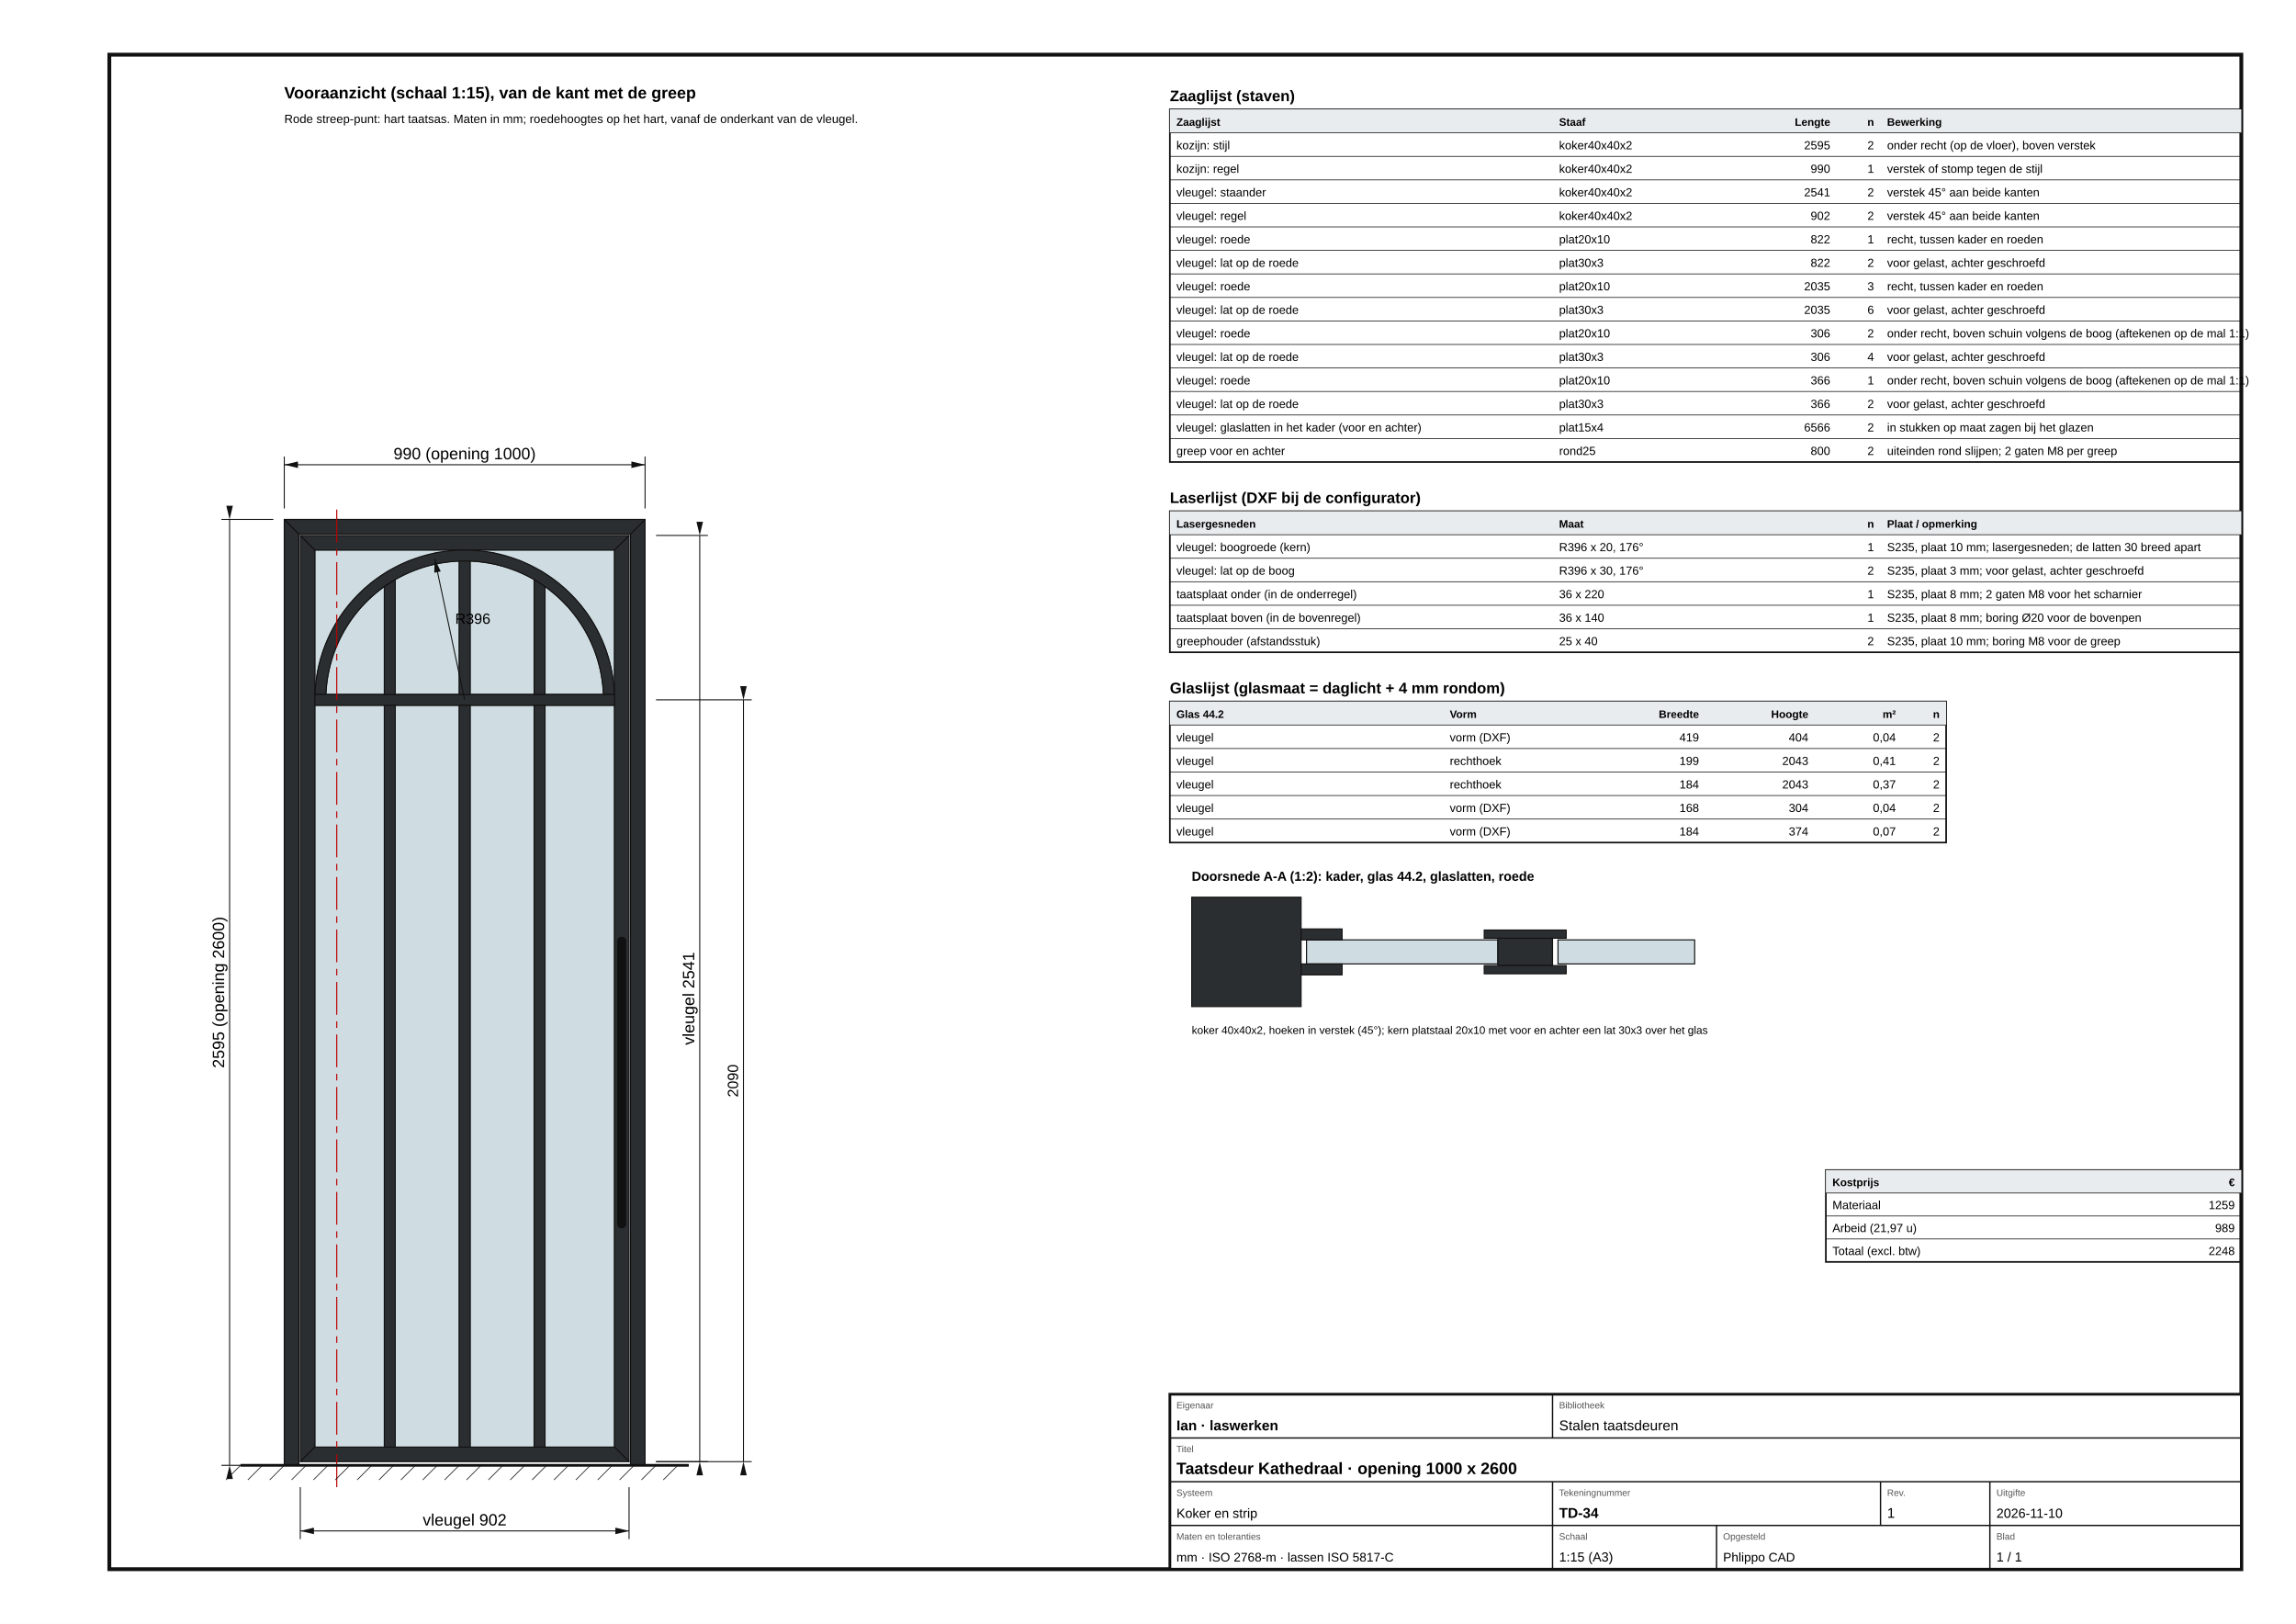
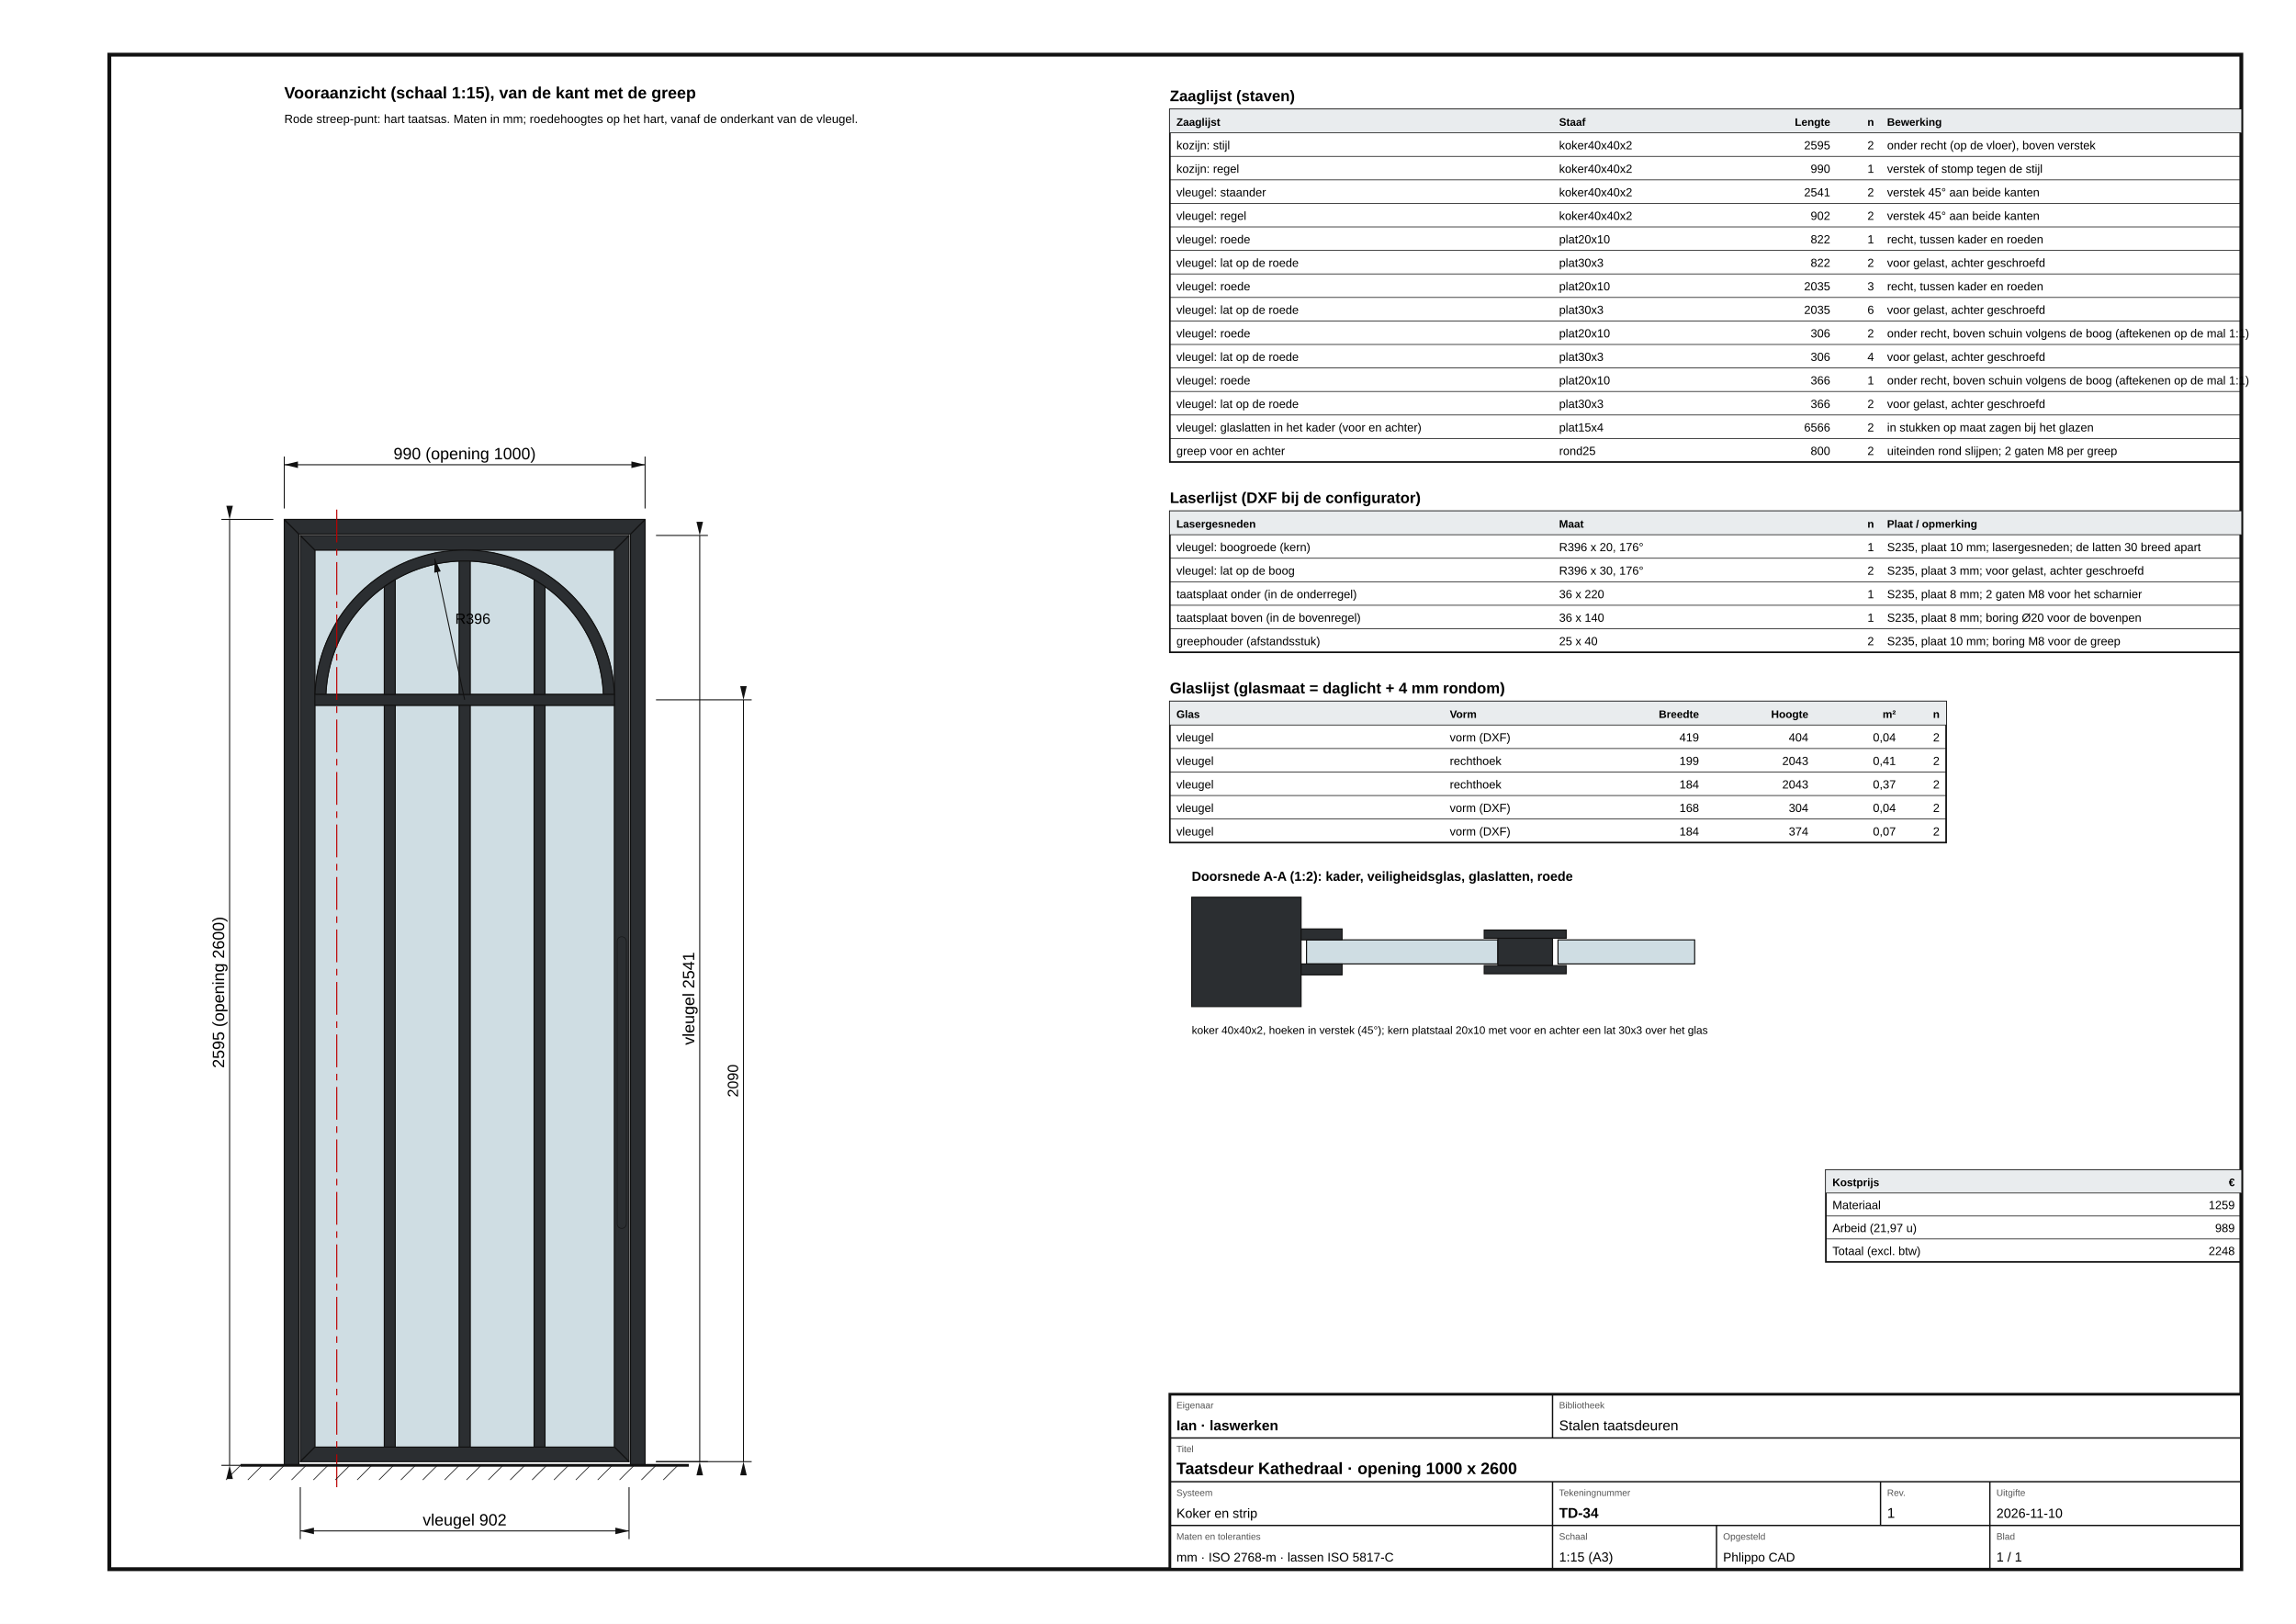
<svg xmlns="http://www.w3.org/2000/svg" viewBox="0 0 420 297" width="420mm" height="297mm" font-family="Arial, Helvetica, sans-serif">
  <rect width="420" height="297" fill="#fff" />
  <rect x="20" y="10" width="390" height="277" fill="none" stroke="#111" stroke-width="0.7" />
  <polygon points="57.6,127 57.62,126.99 57.89,124.01 57.91,123.9 57.93,123.77 57.95,123.64 57.97,123.5 58,123.34 58.03,123.18 58.06,123.01 58.09,122.83 58.13,122.63 58.18,122.41 58.23,122.18 58.28,121.93 58.35,121.65 58.42,121.35 58.5,121.03 58.6,120.67 58.71,120.27 58.85,119.83 59.01,119.34 59.2,118.78 59.43,118.16 59.71,117.46 60.06,116.66 60.49,115.75 61.05,114.69 61.76,113.48 62.7,112.07 63.95,110.46 65.63,108.63 67.88,106.6 70.9,104.5 74.82,102.56 79.63,101.13 85,100.6 57.6,100.6" fill="#cfdde3" stroke="#111" stroke-width="0.15" stroke-linejoin="round" />
  <polygon points="85,100.6 90.37,101.13 95.18,102.56 99.1,104.5 102.12,106.6 104.37,108.63 106.05,110.46 107.3,112.07 108.24,113.48 108.95,114.69 109.51,115.75 109.94,116.66 110.29,117.46 110.57,118.16 110.8,118.78 110.99,119.34 111.15,119.83 111.29,120.27 111.4,120.67 111.5,121.03 111.58,121.35 111.65,121.65 111.72,121.93 111.77,122.18 111.82,122.41 111.87,122.63 111.91,122.83 111.94,123.01 111.97,123.18 112,123.34 112.03,123.5 112.05,123.64 112.07,123.77 112.09,123.9 112.11,124.01 112.38,126.99 112.4,127 112.4,100.6" fill="#cfdde3" stroke="#111" stroke-width="0.15" stroke-linejoin="round" />
  <polygon points="57.6,264.67 70.3,264.67 70.3,129 57.6,129" fill="#cfdde3" stroke="#111" stroke-width="0.15" stroke-linejoin="round" />
  <polygon points="72.3,264.67 84,264.67 84,129 72.3,129" fill="#cfdde3" stroke="#111" stroke-width="0.15" stroke-linejoin="round" />
  <polygon points="86,264.67 97.7,264.67 97.7,129 86,129" fill="#cfdde3" stroke="#111" stroke-width="0.15" stroke-linejoin="round" />
  <polygon points="99.7,264.67 112.4,264.67 112.4,129 99.7,129" fill="#cfdde3" stroke="#111" stroke-width="0.15" stroke-linejoin="round" />
  <polygon points="68,109.12 67.52,109.58 67.04,110.04 66.58,110.52 66.12,111 65.69,111.5 65.26,112.02 64.85,112.54 64.45,113.07 64.07,113.61 63.7,114.17 63.34,114.73 63,115.3 62.68,115.88 62.37,116.47 62.07,117.07 61.8,117.67 61.53,118.28 61.29,118.9 61.06,119.52 60.84,120.15 60.65,120.79 60.47,121.43 60.3,122.07 60.16,122.72 60.03,123.37 59.91,124.03 59.82,124.68 59.74,125.34 59.68,126.01 59.63,126.67 59.62,127 70.3,127 70.3,107.29 70.07,107.45 69.54,107.85 69.02,108.26 68.5,108.69" fill="#cfdde3" stroke="#111" stroke-width="0.15" stroke-linejoin="round" />
  <polygon points="82.34,102.74 81.68,102.82 81.03,102.91 80.37,103.03 79.72,103.16 79.07,103.3 78.43,103.47 77.79,103.65 77.15,103.84 76.52,104.06 75.9,104.29 75.28,104.53 74.67,104.8 74.07,105.07 73.47,105.37 72.88,105.68 72.3,106 72.3,127 84,127 84,102.62 83.67,102.63 83.01,102.68" fill="#cfdde3" stroke="#111" stroke-width="0.15" stroke-linejoin="round" />
  <polygon points="87.66,102.74 86.99,102.68 86.33,102.63 86,102.62 86,127 97.7,127 97.7,106 97.7,106 97.12,105.68 96.53,105.37 95.93,105.07 95.33,104.8 94.72,104.53 94.1,104.29 93.48,104.06 92.85,103.84 92.21,103.65 91.57,103.47 90.93,103.3 90.28,103.16 89.63,103.03 88.97,102.91 88.32,102.82" fill="#cfdde3" stroke="#111" stroke-width="0.15" stroke-linejoin="round" />
  <polygon points="109.16,120.15 108.94,119.52 108.71,118.9 108.47,118.28 108.2,117.67 107.93,117.07 107.63,116.47 107.32,115.88 107,115.3 106.66,114.73 106.3,114.17 105.93,113.61 105.55,113.07 105.15,112.54 104.74,112.02 104.31,111.5 103.88,111 103.42,110.52 102.96,110.04 102.48,109.58 102,109.12 101.5,108.69 100.98,108.26 100.46,107.85 99.93,107.45 99.7,107.29 99.7,127 110.38,127 110.37,126.67 110.32,126.01 110.26,125.34 110.18,124.68 110.09,124.03 109.97,123.37 109.84,122.72 109.7,122.07 109.53,121.43 109.35,120.79" fill="#cfdde3" stroke="#111" stroke-width="0.15" stroke-linejoin="round" />
  <polygon points="52,268 52,95 54.67,97.67 54.67,268" fill="#2b2e31" stroke="#111" stroke-width="0.2" stroke-linejoin="round" />
  <polygon points="115.33,268 115.33,97.67 118,95 118,268" fill="#2b2e31" stroke="#111" stroke-width="0.2" stroke-linejoin="round" />
  <polygon points="52,95 118,95 115.33,97.67 54.67,97.67" fill="#2b2e31" stroke="#111" stroke-width="0.2" stroke-linejoin="round" />
  <polygon points="54.93,267.33 54.93,97.93 57.6,100.6 57.6,264.67" fill="#2b2e31" stroke="#111" stroke-width="0.2" stroke-linejoin="round" />
  <polygon points="112.4,264.67 112.4,100.6 115.07,97.93 115.07,267.33" fill="#2b2e31" stroke="#111" stroke-width="0.2" stroke-linejoin="round" />
  <polygon points="57.6,264.67 112.4,264.67 115.07,267.33 54.93,267.33" fill="#2b2e31" stroke="#111" stroke-width="0.2" stroke-linejoin="round" />
  <polygon points="54.93,97.93 115.07,97.93 112.4,100.6 57.6,100.6" fill="#2b2e31" stroke="#111" stroke-width="0.2" stroke-linejoin="round" />
  <polygon points="112.38,126.96 112.33,126.01 112.24,125.06 112.12,124.11 111.97,123.17 111.79,122.23 111.57,121.3 111.32,120.38 111.04,119.47 110.73,118.57 110.38,117.68 110.01,116.8 109.6,115.94 109.17,115.09 108.7,114.25 108.21,113.43 107.69,112.64 107.14,111.85 106.56,111.09 105.96,110.35 105.33,109.63 104.68,108.94 104,108.26 103.31,107.61 102.58,106.99 101.84,106.39 101.08,105.81 100.3,105.27 99.49,104.75 98.68,104.26 97.84,103.8 96.99,103.36 96.12,102.96 95.25,102.59 94.35,102.25 93.45,101.94 92.54,101.66 91.62,101.41 90.69,101.2 89.75,101.01 88.81,100.87 87.86,100.75 86.91,100.67 85.95,100.62 85,100.6 84.05,100.62 83.09,100.67 82.14,100.75 81.19,100.87 80.25,101.01 79.31,101.2 78.38,101.41 77.46,101.66 76.55,101.94 75.65,102.25 74.75,102.59 73.88,102.96 73.01,103.36 72.16,103.8 71.32,104.26 70.51,104.75 69.7,105.27 68.92,105.81 68.16,106.39 67.42,106.99 66.69,107.61 66,108.26 65.32,108.94 64.67,109.63 64.04,110.35 63.44,111.09 62.86,111.85 62.31,112.64 61.79,113.43 61.3,114.25 60.83,115.09 60.4,115.94 59.99,116.8 59.62,117.68 59.27,118.57 58.96,119.47 58.68,120.38 58.43,121.3 58.21,122.23 58.03,123.17 57.88,124.11 57.76,125.06 57.67,126.01 57.62,126.96 59.62,127.04 59.67,126.15 59.75,125.27 59.86,124.4 60,123.52 60.17,122.65 60.37,121.79 60.6,120.94 60.86,120.09 61.15,119.26 61.47,118.43 61.82,117.62 62.19,116.82 62.6,116.03 63.03,115.26 63.49,114.5 63.97,113.76 64.48,113.03 65.01,112.33 65.57,111.64 66.15,110.97 66.76,110.33 67.38,109.7 68.03,109.1 68.7,108.52 69.39,107.96 70.1,107.43 70.82,106.93 71.56,106.44 72.32,105.99 73.1,105.56 73.89,105.16 74.69,104.79 75.5,104.44 76.33,104.13 77.17,103.84 78.01,103.58 78.87,103.35 79.73,103.15 80.6,102.98 81.47,102.85 82.35,102.74 83.23,102.66 84.12,102.62 85,102.6 85.88,102.62 86.77,102.66 87.65,102.74 88.53,102.85 89.4,102.98 90.27,103.15 91.13,103.35 91.99,103.58 92.83,103.84 93.67,104.13 94.5,104.44 95.31,104.79 96.11,105.16 96.9,105.56 97.68,105.99 98.44,106.44 99.18,106.93 99.9,107.43 100.61,107.96 101.3,108.52 101.97,109.1 102.62,109.7 103.24,110.33 103.85,110.97 104.43,111.64 104.99,112.33 105.52,113.03 106.03,113.76 106.51,114.5 106.97,115.26 107.4,116.03 107.81,116.82 108.18,117.62 108.53,118.43 108.85,119.26 109.14,120.09 109.4,120.94 109.63,121.79 109.83,122.65 110,123.52 110.14,124.4 110.25,125.27 110.33,126.15 110.38,127.04" fill="#2b2e31" stroke="#111" stroke-width="0.2" stroke-linejoin="round" />
  <polygon points="57.6,127 112.4,127 112.4,129 57.6,129" fill="#2b2e31" stroke="#111" stroke-width="0.2" stroke-linejoin="round" />
  <polygon points="70.3,264.67 70.3,129 72.3,129 72.3,264.67" fill="#2b2e31" stroke="#111" stroke-width="0.2" stroke-linejoin="round" />
  <polygon points="84,264.67 84,129 86,129 86,264.67" fill="#2b2e31" stroke="#111" stroke-width="0.2" stroke-linejoin="round" />
  <polygon points="97.7,264.67 97.7,129 99.7,129 99.7,264.67" fill="#2b2e31" stroke="#111" stroke-width="0.2" stroke-linejoin="round" />
  <polygon points="70.3,127 70.3,107.29 72.3,106 72.3,127" fill="#2b2e31" stroke="#111" stroke-width="0.2" stroke-linejoin="round" />
  <polygon points="84,127 84,102.62 86,102.62 86,127" fill="#2b2e31" stroke="#111" stroke-width="0.2" stroke-linejoin="round" />
  <polygon points="97.7,127 97.7,106 99.7,107.29 99.7,127" fill="#2b2e31" stroke="#111" stroke-width="0.2" stroke-linejoin="round" />
  <line x1="61.6" y1="272" x2="61.6" y2="92.6" stroke="#b00" stroke-width="0.2" stroke-dasharray="6 1.2 1.2 1.2" />
-   <rect x="112.9" y="171.33" width="1.67" height="53.33" rx="0.8" fill="#111" stroke="none" />
+   <rect x="112.9" y="171.33" width="1.67" height="53.33" rx="0.8" fill="#2b2e31" stroke="#111" stroke-width="0.1" />
  <line x1="44" y1="268" x2="126" y2="268" stroke="#111" stroke-width="0.5" />
  <line x1="44" y1="268" x2="41.33" y2="270.67" stroke="#111" stroke-width="0.13" />
  <line x1="48" y1="268" x2="45.33" y2="270.67" stroke="#111" stroke-width="0.13" />
  <line x1="52" y1="268" x2="49.33" y2="270.67" stroke="#111" stroke-width="0.13" />
  <line x1="56" y1="268" x2="53.33" y2="270.67" stroke="#111" stroke-width="0.13" />
  <line x1="60" y1="268" x2="57.33" y2="270.67" stroke="#111" stroke-width="0.13" />
  <line x1="64" y1="268" x2="61.33" y2="270.67" stroke="#111" stroke-width="0.13" />
  <line x1="68" y1="268" x2="65.33" y2="270.67" stroke="#111" stroke-width="0.13" />
  <line x1="72" y1="268" x2="69.33" y2="270.67" stroke="#111" stroke-width="0.13" />
  <line x1="76" y1="268" x2="73.33" y2="270.67" stroke="#111" stroke-width="0.13" />
  <line x1="80" y1="268" x2="77.33" y2="270.67" stroke="#111" stroke-width="0.13" />
  <line x1="84" y1="268" x2="81.33" y2="270.67" stroke="#111" stroke-width="0.13" />
  <line x1="88" y1="268" x2="85.33" y2="270.67" stroke="#111" stroke-width="0.13" />
  <line x1="92" y1="268" x2="89.33" y2="270.67" stroke="#111" stroke-width="0.13" />
  <line x1="96" y1="268" x2="93.33" y2="270.67" stroke="#111" stroke-width="0.13" />
  <line x1="100" y1="268" x2="97.33" y2="270.67" stroke="#111" stroke-width="0.13" />
  <line x1="104" y1="268" x2="101.33" y2="270.67" stroke="#111" stroke-width="0.13" />
  <line x1="108" y1="268" x2="105.33" y2="270.67" stroke="#111" stroke-width="0.13" />
  <line x1="112" y1="268" x2="109.33" y2="270.67" stroke="#111" stroke-width="0.13" />
  <line x1="116" y1="268" x2="113.33" y2="270.67" stroke="#111" stroke-width="0.13" />
  <line x1="120" y1="268" x2="117.33" y2="270.67" stroke="#111" stroke-width="0.13" />
  <line x1="124" y1="268" x2="121.33" y2="270.67" stroke="#111" stroke-width="0.13" />
  <line x1="52" y1="93" x2="52" y2="83.5" stroke="#111" stroke-width="0.18" />
  <line x1="118" y1="93" x2="118" y2="83.5" stroke="#111" stroke-width="0.18" />
  <line x1="52" y1="85" x2="118" y2="85" stroke="#111" stroke-width="0.18" />
  <polygon points="52,85 54.5,85.6 54.5,84.4" fill="#111" />
  <polygon points="118,85 115.5,84.4 115.5,85.6" fill="#111" />
  <text x="85" y="84" font-size="3" text-anchor="middle">990 (opening 1000)</text>
  <line x1="50" y1="268" x2="40.5" y2="268" stroke="#111" stroke-width="0.18" />
  <line x1="50" y1="95" x2="40.5" y2="95" stroke="#111" stroke-width="0.18" />
  <line x1="42" y1="268" x2="42" y2="95" stroke="#111" stroke-width="0.18" />
  <polygon points="42,268 41.4,270.5 42.6,270.5" fill="#111" />
  <polygon points="42,95 42.6,92.5 41.4,92.5" fill="#111" />
  <text x="41" y="181.5" font-size="3" text-anchor="middle" transform="rotate(-90 41 181.5)">2595 (opening 2600)</text>
  <line x1="54.93" y1="272" x2="54.93" y2="281.5" stroke="#111" stroke-width="0.18" />
  <line x1="115.07" y1="272" x2="115.07" y2="281.5" stroke="#111" stroke-width="0.18" />
  <line x1="54.93" y1="280" x2="115.07" y2="280" stroke="#111" stroke-width="0.18" />
  <polygon points="54.93,280 57.43,280.6 57.43,279.4" fill="#111" />
  <polygon points="115.07,280 112.57,279.4 112.57,280.6" fill="#111" />
  <text x="85" y="279" font-size="3" text-anchor="middle">vleugel 902</text>
  <line x1="120" y1="267.33" x2="129.5" y2="267.33" stroke="#111" stroke-width="0.18" />
  <line x1="120" y1="97.93" x2="129.5" y2="97.93" stroke="#111" stroke-width="0.18" />
  <line x1="128" y1="267.33" x2="128" y2="97.93" stroke="#111" stroke-width="0.18" />
  <polygon points="128,267.33 127.4,269.83 128.6,269.83" fill="#111" />
  <polygon points="128,97.93 128.6,95.43 127.4,95.43" fill="#111" />
  <text x="127" y="182.63" font-size="3" text-anchor="middle" transform="rotate(-90 127 182.63)">vleugel 2541</text>
  <line x1="120" y1="267.33" x2="137.5" y2="267.33" stroke="#111" stroke-width="0.18" />
  <line x1="120" y1="128" x2="137.5" y2="128" stroke="#111" stroke-width="0.18" />
  <line x1="136" y1="267.33" x2="136" y2="128" stroke="#111" stroke-width="0.18" />
  <polygon points="136,267.33 135.4,269.83 136.6,269.83" fill="#111" />
  <polygon points="136,128 136.6,125.5 135.4,125.5" fill="#111" />
  <text x="135" y="197.67" font-size="2.7" text-anchor="middle" transform="rotate(-90 135 197.67)">2090</text>
  <line x1="85" y1="128" x2="79.51" y2="102.18" stroke="#111" stroke-width="0.18" />
  <polygon points="79.51,102.18 79.44,104.75 80.62,104.5" fill="#111" />
  <text x="83.26" y="114.09" font-size="2.7">R396</text>
  <text x="52" y="18" font-size="3" font-weight="700">Vooraanzicht (schaal 1:15), van de kant met de greep</text>
  <text x="52" y="22.5" font-size="2.2">Rode streep-punt: hart taatsas. Maten in mm; roedehoogtes op het hart, vanaf de onderkant van de vleugel.</text>
  <text x="214" y="18.5" font-size="2.8" font-weight="700">Zaaglijst (staven)</text>
  <rect x="214" y="20" width="196" height="64.5" fill="none" stroke="#111" stroke-width="0.3" />
  <rect x="214" y="20" width="196" height="4.3" fill="#e9ecee" stroke="none" />
  <text x="215.2" y="23.01" font-size="1.978" font-weight="700">Zaaglijst</text>
  <text x="285.2" y="23.01" font-size="1.978" font-weight="700">Staaf</text>
  <text x="334.8" y="23.01" font-size="1.978" text-anchor="end" font-weight="700">Lengte</text>
  <text x="342.8" y="23.01" font-size="1.978" text-anchor="end" font-weight="700">n</text>
  <text x="345.2" y="23.01" font-size="1.978" font-weight="700">Bewerking</text>
  <line x1="214" y1="24.3" x2="410" y2="24.3" stroke="#111" stroke-width="0.13" />
  <text x="215.2" y="27.31" font-size="2.15">kozijn: stijl</text>
  <text x="285.2" y="27.31" font-size="2.15">koker40x40x2</text>
  <text x="334.8" y="27.31" font-size="2.15" text-anchor="end">2595</text>
  <text x="342.8" y="27.31" font-size="2.15" text-anchor="end">2</text>
  <text x="345.2" y="27.31" font-size="2.15">onder recht (op de vloer), boven verstek</text>
  <line x1="214" y1="28.6" x2="410" y2="28.6" stroke="#111" stroke-width="0.13" />
  <text x="215.2" y="31.61" font-size="2.15">kozijn: regel</text>
  <text x="285.2" y="31.61" font-size="2.15">koker40x40x2</text>
  <text x="334.8" y="31.61" font-size="2.15" text-anchor="end">990</text>
  <text x="342.8" y="31.61" font-size="2.15" text-anchor="end">1</text>
  <text x="345.2" y="31.61" font-size="2.15">verstek of stomp tegen de stijl</text>
  <line x1="214" y1="32.9" x2="410" y2="32.9" stroke="#111" stroke-width="0.13" />
  <text x="215.2" y="35.91" font-size="2.15">vleugel: staander</text>
  <text x="285.2" y="35.91" font-size="2.15">koker40x40x2</text>
  <text x="334.8" y="35.91" font-size="2.15" text-anchor="end">2541</text>
  <text x="342.8" y="35.91" font-size="2.15" text-anchor="end">2</text>
  <text x="345.2" y="35.91" font-size="2.15">verstek 45° aan beide kanten</text>
  <line x1="214" y1="37.2" x2="410" y2="37.2" stroke="#111" stroke-width="0.13" />
  <text x="215.2" y="40.21" font-size="2.15">vleugel: regel</text>
  <text x="285.2" y="40.21" font-size="2.15">koker40x40x2</text>
  <text x="334.8" y="40.21" font-size="2.15" text-anchor="end">902</text>
  <text x="342.8" y="40.21" font-size="2.15" text-anchor="end">2</text>
  <text x="345.2" y="40.21" font-size="2.15">verstek 45° aan beide kanten</text>
  <line x1="214" y1="41.5" x2="410" y2="41.5" stroke="#111" stroke-width="0.13" />
  <text x="215.2" y="44.51" font-size="2.15">vleugel: roede</text>
  <text x="285.2" y="44.51" font-size="2.15">plat20x10</text>
  <text x="334.8" y="44.51" font-size="2.15" text-anchor="end">822</text>
  <text x="342.8" y="44.51" font-size="2.15" text-anchor="end">1</text>
  <text x="345.2" y="44.51" font-size="2.15">recht, tussen kader en roeden</text>
  <line x1="214" y1="45.8" x2="410" y2="45.8" stroke="#111" stroke-width="0.13" />
  <text x="215.2" y="48.81" font-size="2.15">vleugel: lat op de roede</text>
  <text x="285.2" y="48.81" font-size="2.15">plat30x3</text>
  <text x="334.8" y="48.81" font-size="2.15" text-anchor="end">822</text>
  <text x="342.8" y="48.81" font-size="2.15" text-anchor="end">2</text>
  <text x="345.2" y="48.81" font-size="2.15">voor gelast, achter geschroefd</text>
  <line x1="214" y1="50.1" x2="410" y2="50.1" stroke="#111" stroke-width="0.13" />
  <text x="215.2" y="53.11" font-size="2.15">vleugel: roede</text>
  <text x="285.2" y="53.11" font-size="2.15">plat20x10</text>
  <text x="334.8" y="53.11" font-size="2.15" text-anchor="end">2035</text>
  <text x="342.8" y="53.11" font-size="2.15" text-anchor="end">3</text>
  <text x="345.2" y="53.11" font-size="2.15">recht, tussen kader en roeden</text>
  <line x1="214" y1="54.4" x2="410" y2="54.4" stroke="#111" stroke-width="0.13" />
  <text x="215.2" y="57.41" font-size="2.15">vleugel: lat op de roede</text>
  <text x="285.2" y="57.41" font-size="2.15">plat30x3</text>
  <text x="334.8" y="57.41" font-size="2.15" text-anchor="end">2035</text>
  <text x="342.8" y="57.41" font-size="2.15" text-anchor="end">6</text>
  <text x="345.2" y="57.41" font-size="2.15">voor gelast, achter geschroefd</text>
  <line x1="214" y1="58.7" x2="410" y2="58.7" stroke="#111" stroke-width="0.13" />
  <text x="215.2" y="61.71" font-size="2.15">vleugel: roede</text>
  <text x="285.2" y="61.71" font-size="2.15">plat20x10</text>
  <text x="334.8" y="61.71" font-size="2.15" text-anchor="end">306</text>
  <text x="342.8" y="61.71" font-size="2.15" text-anchor="end">2</text>
  <text x="345.2" y="61.71" font-size="2.15">onder recht, boven schuin volgens de boog (aftekenen op de mal 1:1)</text>
  <line x1="214" y1="63" x2="410" y2="63" stroke="#111" stroke-width="0.13" />
  <text x="215.2" y="66.01" font-size="2.15">vleugel: lat op de roede</text>
  <text x="285.2" y="66.01" font-size="2.15">plat30x3</text>
  <text x="334.8" y="66.01" font-size="2.15" text-anchor="end">306</text>
  <text x="342.8" y="66.01" font-size="2.15" text-anchor="end">4</text>
  <text x="345.2" y="66.01" font-size="2.15">voor gelast, achter geschroefd</text>
  <line x1="214" y1="67.3" x2="410" y2="67.3" stroke="#111" stroke-width="0.13" />
  <text x="215.2" y="70.31" font-size="2.15">vleugel: roede</text>
  <text x="285.2" y="70.31" font-size="2.15">plat20x10</text>
  <text x="334.8" y="70.31" font-size="2.15" text-anchor="end">366</text>
  <text x="342.8" y="70.31" font-size="2.15" text-anchor="end">1</text>
  <text x="345.2" y="70.31" font-size="2.15">onder recht, boven schuin volgens de boog (aftekenen op de mal 1:1)</text>
  <line x1="214" y1="71.6" x2="410" y2="71.6" stroke="#111" stroke-width="0.13" />
  <text x="215.2" y="74.61" font-size="2.15">vleugel: lat op de roede</text>
  <text x="285.2" y="74.61" font-size="2.15">plat30x3</text>
  <text x="334.8" y="74.61" font-size="2.15" text-anchor="end">366</text>
  <text x="342.8" y="74.61" font-size="2.15" text-anchor="end">2</text>
  <text x="345.2" y="74.61" font-size="2.15">voor gelast, achter geschroefd</text>
  <line x1="214" y1="75.9" x2="410" y2="75.9" stroke="#111" stroke-width="0.13" />
  <text x="215.2" y="78.91" font-size="2.15">vleugel: glaslatten in het kader (voor en achter)</text>
  <text x="285.2" y="78.91" font-size="2.15">plat15x4</text>
  <text x="334.8" y="78.91" font-size="2.15" text-anchor="end">6566</text>
  <text x="342.8" y="78.91" font-size="2.15" text-anchor="end">2</text>
  <text x="345.2" y="78.91" font-size="2.15">in stukken op maat zagen bij het glazen</text>
  <line x1="214" y1="80.2" x2="410" y2="80.2" stroke="#111" stroke-width="0.13" />
  <text x="215.2" y="83.21" font-size="2.15">greep voor en achter</text>
  <text x="285.2" y="83.21" font-size="2.15">rond25</text>
  <text x="334.8" y="83.21" font-size="2.15" text-anchor="end">800</text>
  <text x="342.8" y="83.21" font-size="2.15" text-anchor="end">2</text>
  <text x="345.2" y="83.21" font-size="2.15">uiteinden rond slijpen; 2 gaten M8 per greep</text>
  <text x="214" y="92" font-size="2.8" font-weight="700">Laserlijst (DXF bij de configurator)</text>
  <rect x="214" y="93.5" width="196" height="25.8" fill="none" stroke="#111" stroke-width="0.3" />
  <rect x="214" y="93.5" width="196" height="4.3" fill="#e9ecee" stroke="none" />
  <text x="215.2" y="96.51" font-size="1.978" font-weight="700">Lasergesneden</text>
  <text x="285.2" y="96.51" font-size="1.978" font-weight="700">Maat</text>
  <text x="342.8" y="96.51" font-size="1.978" text-anchor="end" font-weight="700">n</text>
  <text x="345.2" y="96.51" font-size="1.978" font-weight="700">Plaat / opmerking</text>
  <line x1="214" y1="97.8" x2="410" y2="97.8" stroke="#111" stroke-width="0.13" />
  <text x="215.2" y="100.81" font-size="2.15">vleugel: boogroede (kern)</text>
  <text x="285.2" y="100.81" font-size="2.15">R396 x 20, 176°</text>
  <text x="342.8" y="100.81" font-size="2.15" text-anchor="end">1</text>
  <text x="345.2" y="100.81" font-size="2.15">S235, plaat 10 mm; lasergesneden; de latten 30 breed apart</text>
  <line x1="214" y1="102.1" x2="410" y2="102.1" stroke="#111" stroke-width="0.13" />
  <text x="215.2" y="105.11" font-size="2.15">vleugel: lat op de boog</text>
  <text x="285.2" y="105.11" font-size="2.15">R396 x 30, 176°</text>
  <text x="342.8" y="105.11" font-size="2.15" text-anchor="end">2</text>
  <text x="345.2" y="105.11" font-size="2.15">S235, plaat 3 mm; voor gelast, achter geschroefd</text>
  <line x1="214" y1="106.4" x2="410" y2="106.4" stroke="#111" stroke-width="0.13" />
  <text x="215.2" y="109.41" font-size="2.15">taatsplaat onder (in de onderregel)</text>
  <text x="285.2" y="109.41" font-size="2.15">36 x 220</text>
  <text x="342.8" y="109.41" font-size="2.15" text-anchor="end">1</text>
  <text x="345.2" y="109.41" font-size="2.15">S235, plaat 8 mm; 2 gaten M8 voor het scharnier</text>
  <line x1="214" y1="110.7" x2="410" y2="110.7" stroke="#111" stroke-width="0.13" />
  <text x="215.2" y="113.71" font-size="2.15">taatsplaat boven (in de bovenregel)</text>
  <text x="285.2" y="113.71" font-size="2.15">36 x 140</text>
  <text x="342.8" y="113.71" font-size="2.15" text-anchor="end">1</text>
  <text x="345.2" y="113.71" font-size="2.15">S235, plaat 8 mm; boring Ø20 voor de bovenpen</text>
  <line x1="214" y1="115" x2="410" y2="115" stroke="#111" stroke-width="0.13" />
  <text x="215.2" y="118.01" font-size="2.15">greephouder (afstandsstuk)</text>
  <text x="285.2" y="118.01" font-size="2.15">25 x 40</text>
  <text x="342.8" y="118.01" font-size="2.15" text-anchor="end">2</text>
  <text x="345.2" y="118.01" font-size="2.15">S235, plaat 10 mm; boring M8 voor de greep</text>
  <text x="214" y="126.8" font-size="2.8" font-weight="700">Glaslijst (glasmaat = daglicht + 4 mm rondom)</text>
  <rect x="214" y="128.3" width="142" height="25.8" fill="none" stroke="#111" stroke-width="0.3" />
  <rect x="214" y="128.3" width="142" height="4.3" fill="#e9ecee" stroke="none" />
-   <text x="215.2" y="131.31" font-size="1.978" font-weight="700">Glas 44.2</text>
+   <text x="215.2" y="131.31" font-size="1.978" font-weight="700">Glas</text>
  <text x="265.2" y="131.31" font-size="1.978" font-weight="700">Vorm</text>
  <text x="310.8" y="131.31" font-size="1.978" text-anchor="end" font-weight="700">Breedte</text>
  <text x="330.8" y="131.31" font-size="1.978" text-anchor="end" font-weight="700">Hoogte</text>
  <text x="346.8" y="131.31" font-size="1.978" text-anchor="end" font-weight="700">m²</text>
  <text x="354.8" y="131.31" font-size="1.978" text-anchor="end" font-weight="700">n</text>
  <line x1="214" y1="132.6" x2="356" y2="132.6" stroke="#111" stroke-width="0.13" />
  <text x="215.2" y="135.61" font-size="2.15">vleugel</text>
  <text x="265.2" y="135.61" font-size="2.15">vorm (DXF)</text>
  <text x="310.8" y="135.61" font-size="2.15" text-anchor="end">419</text>
  <text x="330.8" y="135.61" font-size="2.15" text-anchor="end">404</text>
  <text x="346.8" y="135.61" font-size="2.15" text-anchor="end">0,04</text>
  <text x="354.8" y="135.61" font-size="2.15" text-anchor="end">2</text>
  <line x1="214" y1="136.9" x2="356" y2="136.9" stroke="#111" stroke-width="0.13" />
  <text x="215.2" y="139.91" font-size="2.15">vleugel</text>
  <text x="265.2" y="139.91" font-size="2.15">rechthoek</text>
  <text x="310.8" y="139.91" font-size="2.15" text-anchor="end">199</text>
  <text x="330.8" y="139.91" font-size="2.15" text-anchor="end">2043</text>
  <text x="346.8" y="139.91" font-size="2.15" text-anchor="end">0,41</text>
  <text x="354.8" y="139.91" font-size="2.15" text-anchor="end">2</text>
  <line x1="214" y1="141.2" x2="356" y2="141.2" stroke="#111" stroke-width="0.13" />
  <text x="215.2" y="144.21" font-size="2.15">vleugel</text>
  <text x="265.2" y="144.21" font-size="2.15">rechthoek</text>
  <text x="310.8" y="144.21" font-size="2.15" text-anchor="end">184</text>
  <text x="330.8" y="144.21" font-size="2.15" text-anchor="end">2043</text>
  <text x="346.8" y="144.21" font-size="2.15" text-anchor="end">0,37</text>
  <text x="354.8" y="144.21" font-size="2.15" text-anchor="end">2</text>
  <line x1="214" y1="145.5" x2="356" y2="145.5" stroke="#111" stroke-width="0.13" />
  <text x="215.2" y="148.51" font-size="2.15">vleugel</text>
  <text x="265.2" y="148.51" font-size="2.15">vorm (DXF)</text>
  <text x="310.8" y="148.51" font-size="2.15" text-anchor="end">168</text>
  <text x="330.8" y="148.51" font-size="2.15" text-anchor="end">304</text>
  <text x="346.8" y="148.51" font-size="2.15" text-anchor="end">0,04</text>
  <text x="354.8" y="148.51" font-size="2.15" text-anchor="end">2</text>
  <line x1="214" y1="149.8" x2="356" y2="149.8" stroke="#111" stroke-width="0.13" />
  <text x="215.2" y="152.81" font-size="2.15">vleugel</text>
  <text x="265.2" y="152.81" font-size="2.15">vorm (DXF)</text>
  <text x="310.8" y="152.81" font-size="2.15" text-anchor="end">184</text>
  <text x="330.8" y="152.81" font-size="2.15" text-anchor="end">374</text>
  <text x="346.8" y="152.81" font-size="2.15" text-anchor="end">0,07</text>
  <text x="354.8" y="152.81" font-size="2.15" text-anchor="end">2</text>
  <rect x="218" y="164.1" width="20" height="20" fill="#2b2e31" stroke="#111" stroke-width="0.2" />
  <rect x="239" y="171.9" width="35" height="4.4" fill="#cfdde3" stroke="#111" stroke-width="0.2" />
  <rect x="238" y="169.9" width="7.5" height="2" fill="#2b2e31" stroke="#111" stroke-width="0.2" />
  <rect x="238" y="176.3" width="7.5" height="2" fill="#2b2e31" stroke="#111" stroke-width="0.2" />
  <rect x="274" y="171.6" width="10" height="5" fill="#2b2e31" stroke="#111" stroke-width="0.2" />
  <rect x="271.5" y="170.1" width="15" height="1.5" fill="#2b2e31" stroke="#111" stroke-width="0.2" />
  <rect x="271.5" y="176.6" width="15" height="1.5" fill="#2b2e31" stroke="#111" stroke-width="0.2" />
  <rect x="285" y="171.9" width="25" height="4.4" fill="#cfdde3" stroke="#111" stroke-width="0.2" />
-   <text x="218" y="161.1" font-size="2.4" font-weight="700">Doorsnede A-A (1:2): kader, glas 44.2, glaslatten, roede</text>
+   <text x="218" y="161.1" font-size="2.4" font-weight="700">Doorsnede A-A (1:2): kader, veiligheidsglas, glaslatten, roede</text>
  <text x="218" y="189.1" font-size="2">koker 40x40x2, hoeken in verstek (45°); kern platstaal 20x10 met voor en achter een lat 30x3 over het glas</text>
  <rect x="334" y="214" width="76" height="16.8" fill="none" stroke="#111" stroke-width="0.3" />
  <rect x="334" y="214" width="76" height="4.2" fill="#e9ecee" stroke="none" />
  <text x="335.2" y="216.94" font-size="1.978" font-weight="700">Kostprijs</text>
  <text x="408.8" y="216.94" font-size="1.978" text-anchor="end" font-weight="700">€</text>
  <line x1="334" y1="218.2" x2="410" y2="218.2" stroke="#111" stroke-width="0.13" />
  <text x="335.2" y="221.14" font-size="2.15">Materiaal</text>
  <text x="408.8" y="221.14" font-size="2.15" text-anchor="end">1259</text>
  <line x1="334" y1="222.4" x2="410" y2="222.4" stroke="#111" stroke-width="0.13" />
  <text x="335.2" y="225.34" font-size="2.15">Arbeid (21,97 u)</text>
  <text x="408.8" y="225.34" font-size="2.15" text-anchor="end">989</text>
  <line x1="334" y1="226.6" x2="410" y2="226.6" stroke="#111" stroke-width="0.13" />
  <text x="335.2" y="229.54" font-size="2.15">Totaal (excl. btw)</text>
  <text x="408.8" y="229.54" font-size="2.15" text-anchor="end">2248</text>
  <rect x="214" y="255" width="196" height="32" fill="#fff" stroke="#111" stroke-width="0.5" />
  <line x1="214" y1="263" x2="410" y2="263" stroke="#111" stroke-width="0.25" />
  <line x1="214" y1="271" x2="410" y2="271" stroke="#111" stroke-width="0.25" />
  <line x1="214" y1="279" x2="410" y2="279" stroke="#111" stroke-width="0.25" />
  <text x="215.2" y="257.6" font-size="1.7" fill="#555">Eigenaar</text>
  <text x="215.2" y="261.6" font-size="2.6" font-weight="700">Ian · laswerken</text>
  <line x1="284" y1="255" x2="284" y2="263" stroke="#111" stroke-width="0.25" />
  <text x="285.2" y="257.6" font-size="1.7" fill="#555">Bibliotheek</text>
  <text x="285.2" y="261.6" font-size="2.6">Stalen taatsdeuren</text>
  <text x="215.2" y="265.6" font-size="1.7" fill="#555">Titel</text>
  <text x="215.2" y="269.6" font-size="3" font-weight="700">Taatsdeur Kathedraal · opening 1000 x 2600</text>
  <text x="215.2" y="273.6" font-size="1.7" fill="#555">Systeem</text>
  <text x="215.2" y="277.6" font-size="2.4">Koker en strip</text>
  <line x1="284" y1="271" x2="284" y2="279" stroke="#111" stroke-width="0.25" />
  <text x="285.2" y="273.6" font-size="1.7" fill="#555">Tekeningnummer</text>
  <text x="285.2" y="277.6" font-size="2.6" font-weight="700">TD-34</text>
  <line x1="344" y1="271" x2="344" y2="279" stroke="#111" stroke-width="0.25" />
  <text x="345.2" y="273.6" font-size="1.7" fill="#555">Rev.</text>
  <text x="345.2" y="277.6" font-size="2.6">1</text>
  <line x1="364" y1="271" x2="364" y2="279" stroke="#111" stroke-width="0.25" />
  <text x="365.2" y="273.6" font-size="1.7" fill="#555">Uitgifte</text>
  <text x="365.2" y="277.6" font-size="2.4">2026-11-10</text>
  <text x="215.2" y="281.6" font-size="1.7" fill="#555">Maten en toleranties</text>
  <text x="215.2" y="285.6" font-size="2.3">mm · ISO 2768-m · lassen ISO 5817-C</text>
  <line x1="284" y1="279" x2="284" y2="287" stroke="#111" stroke-width="0.25" />
  <text x="285.2" y="281.6" font-size="1.7" fill="#555">Schaal</text>
  <text x="285.2" y="285.6" font-size="2.4">1:15 (A3)</text>
  <line x1="314" y1="279" x2="314" y2="287" stroke="#111" stroke-width="0.25" />
  <text x="315.2" y="281.6" font-size="1.7" fill="#555">Opgesteld</text>
  <text x="315.2" y="285.6" font-size="2.3">Phlippo CAD</text>
  <line x1="364" y1="279" x2="364" y2="287" stroke="#111" stroke-width="0.25" />
  <text x="365.2" y="281.6" font-size="1.7" fill="#555">Blad</text>
  <text x="365.2" y="285.6" font-size="2.4">1 / 1</text>
</svg>
